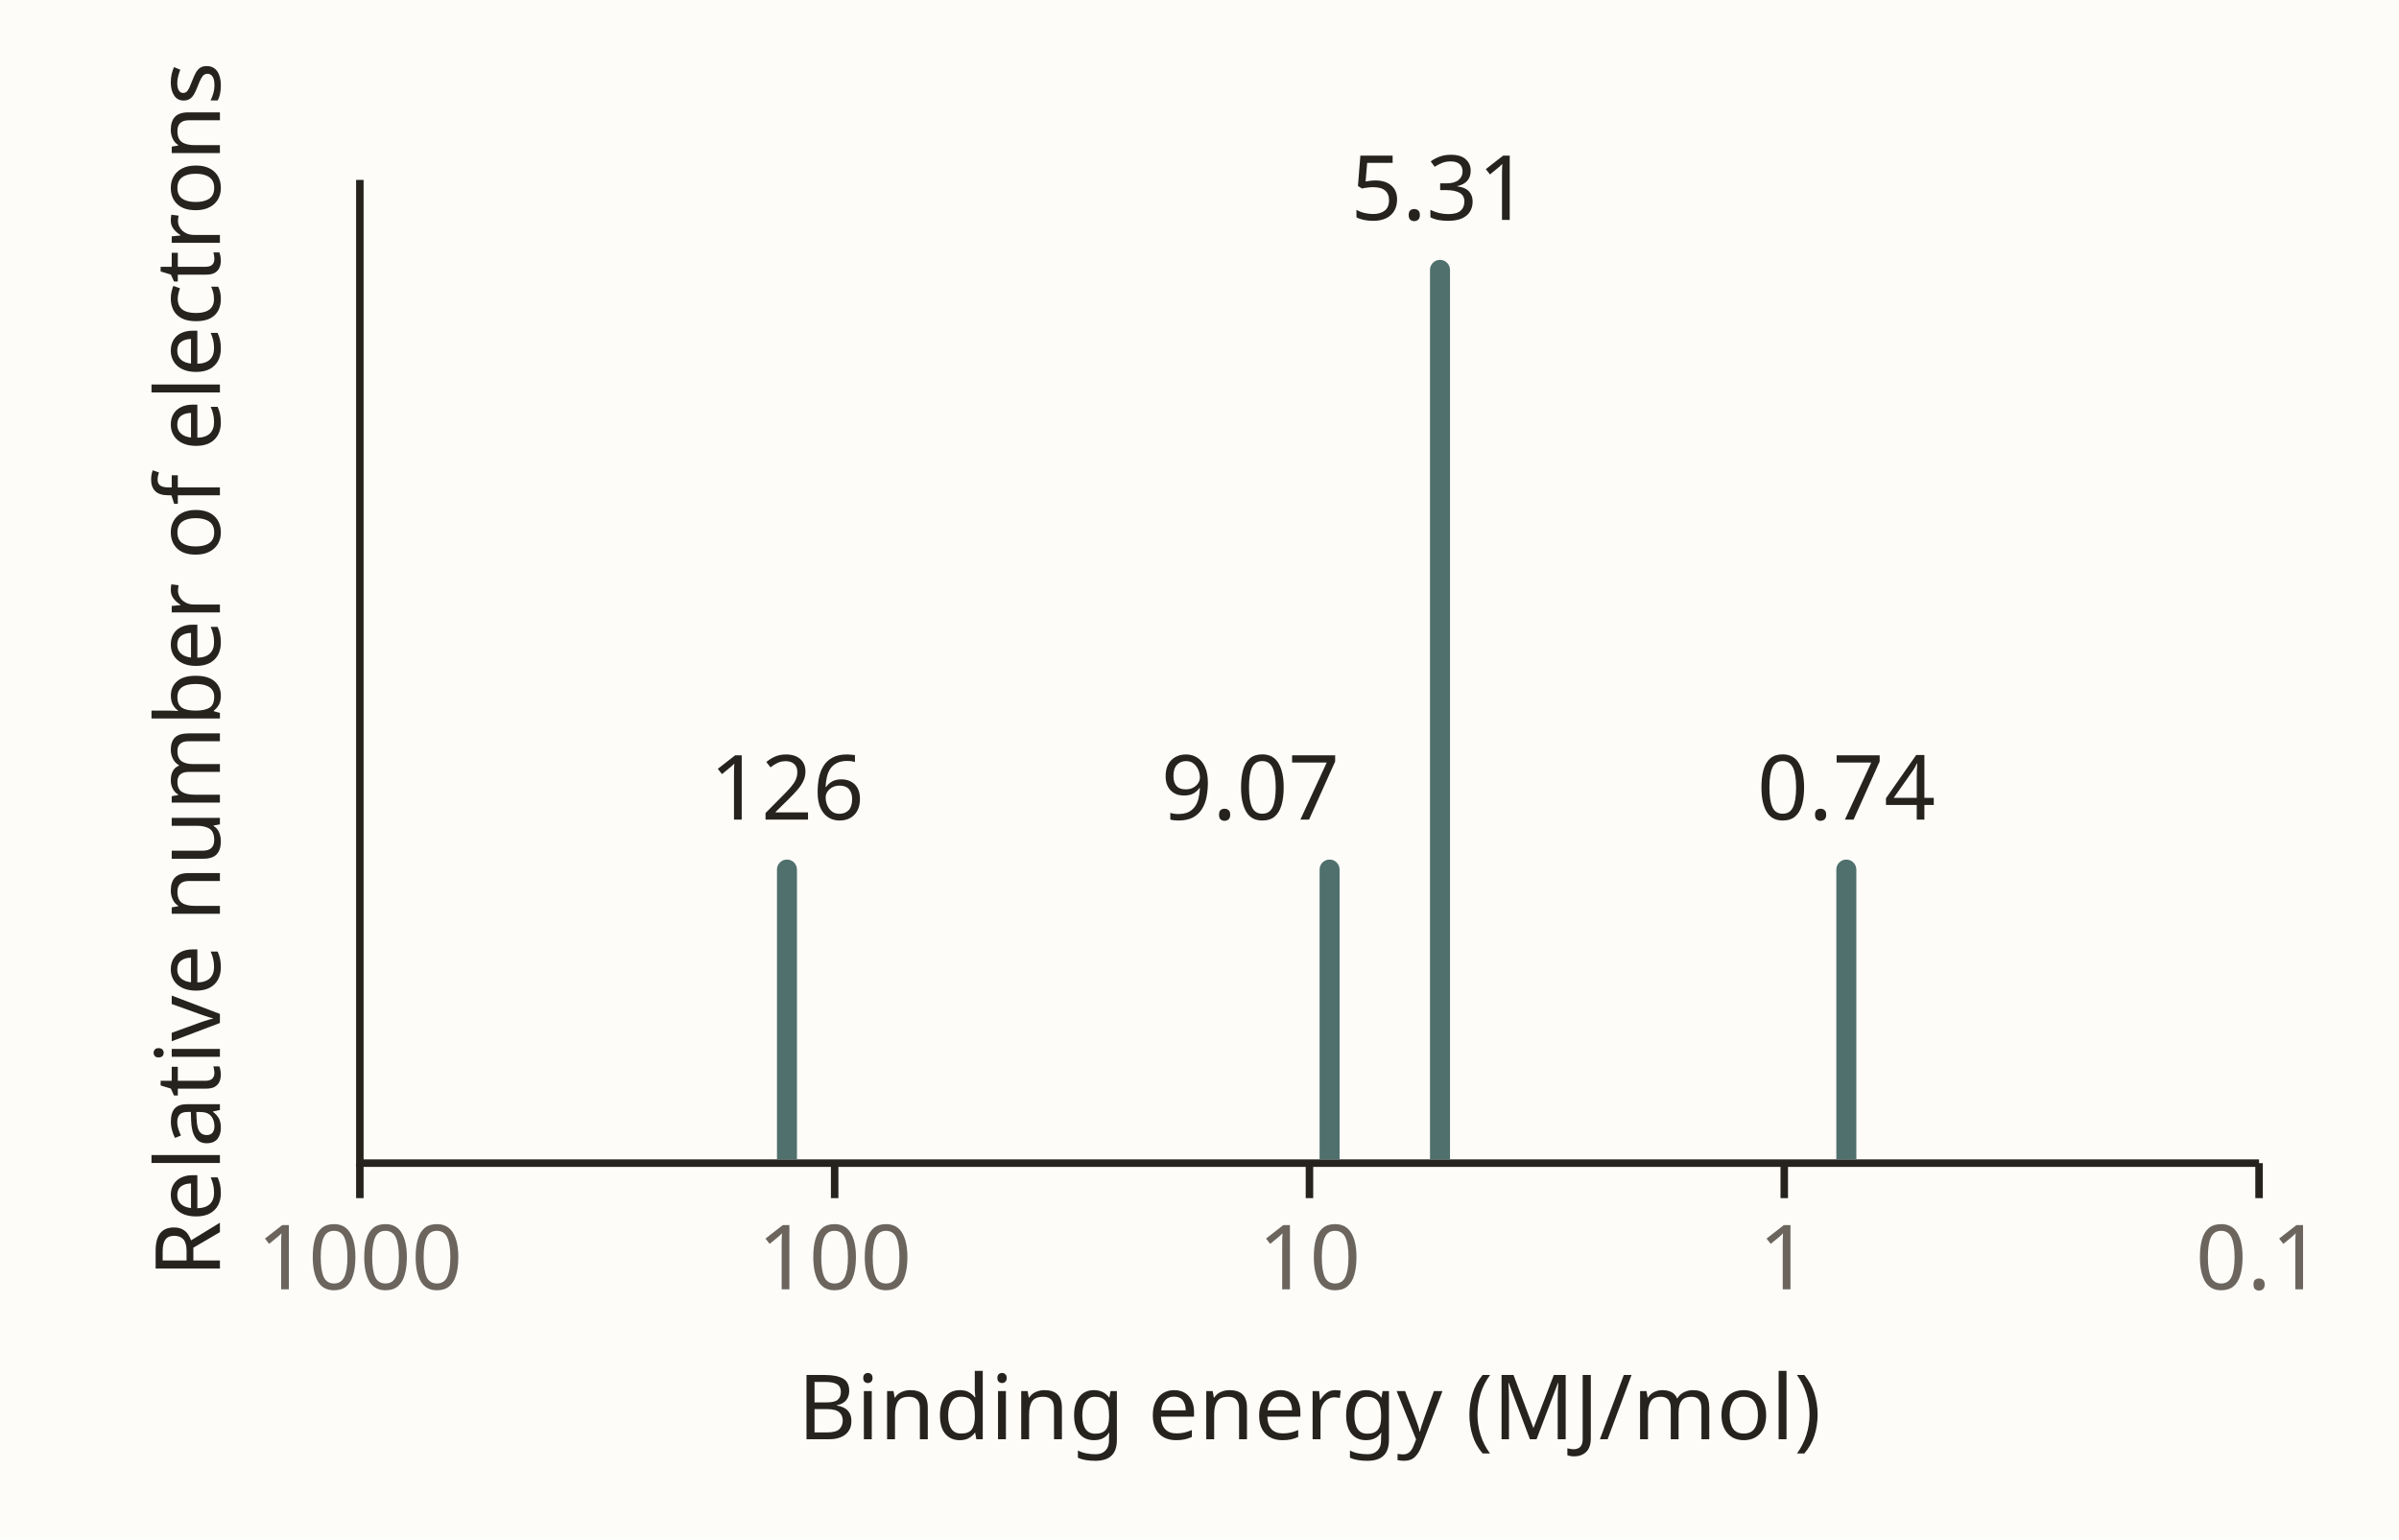
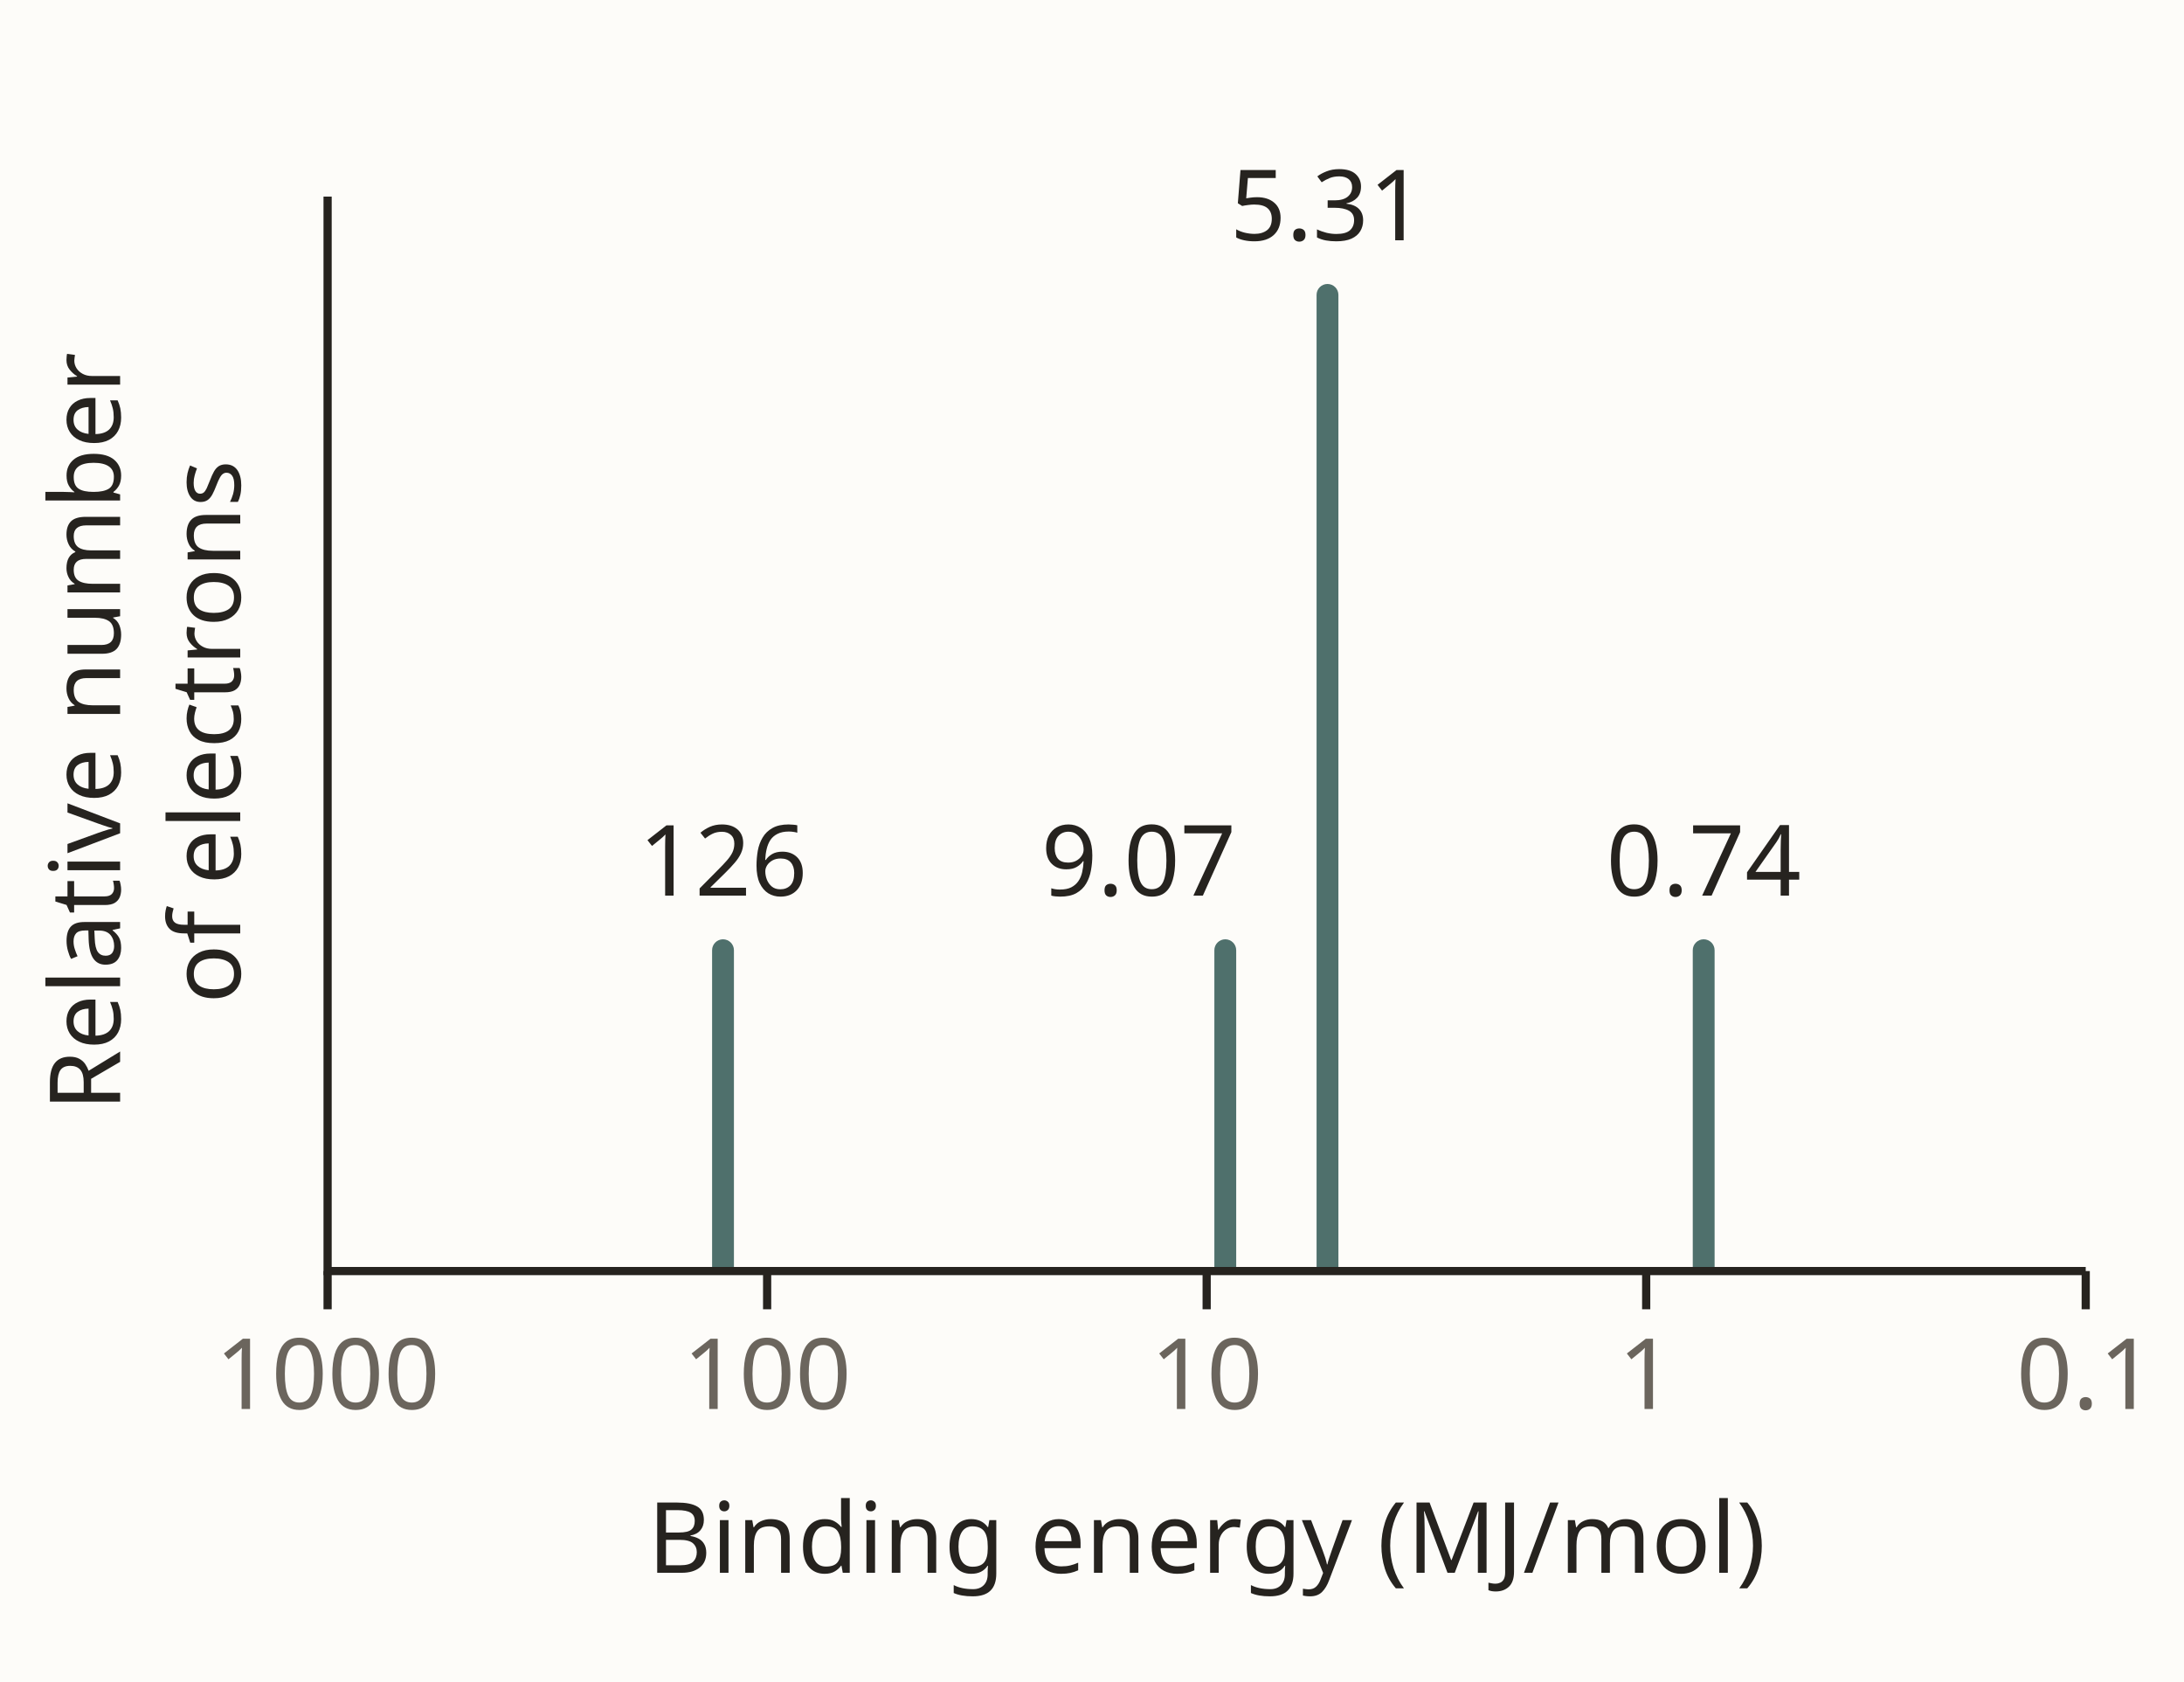
- <svg xmlns="http://www.w3.org/2000/svg" viewBox="0 0 480 308" font-family="system-ui, sans-serif" font-size="18">
-   <rect width="480" height="308" fill="#FDFCF9" />
-   <path d="M72 36V232.75H452" fill="none" stroke="#26231F" stroke-width="1.5" />
-   <path d="M72 232.75v7M167 232.75v7M262 232.75v7M357 232.75v7M452 232.75v7" fill="none" stroke="#26231F" stroke-width="1.5" />
-   <text x="72" y="258" text-anchor="middle" fill="#6B655D">1000</text>
-   <text x="167" y="258" text-anchor="middle" fill="#6B655D">100</text>
-   <text x="262" y="258" text-anchor="middle" fill="#6B655D">10</text>
-   <text x="357" y="258" text-anchor="middle" fill="#6B655D">1</text>
-   <text x="452" y="258" text-anchor="middle" fill="#6B655D">0.1</text>
-   <text x="262" y="288" text-anchor="middle" fill="#26231F">Binding energy (MJ/mol)</text>
-   <text x="44" y="134" text-anchor="middle" fill="#26231F" transform="rotate(-90 44 134)">Relative number of electrons</text>
-   <path d="M155.46 232V174A2 2 0 0 1 159.46 174V232Z" fill="#4F706C" />
-   <path d="M264.03 232V174A2 2 0 0 1 268.03 174V232Z" fill="#4F706C" />
-   <path d="M286.12 232V54A2 2 0 0 1 290.12 54V232Z" fill="#4F706C" />
-   <path d="M367.42 232V174A2 2 0 0 1 371.42 174V232Z" fill="#4F706C" />
-   <text x="157.46" y="164" text-anchor="middle" fill="#26231F">126</text>
-   <text x="268.03" y="164" text-anchor="end" fill="#26231F">9.07</text>
-   <text x="288.12" y="44" text-anchor="middle" fill="#26231F">5.31</text>
-   <text x="369.42" y="164" text-anchor="middle" fill="#26231F">0.74</text>
+ <svg xmlns="http://www.w3.org/2000/svg" viewBox="0 0 400 308" font-family="system-ui, sans-serif" font-size="18">
+   <rect width="400" height="308" fill="#FDFCF9" />
+   <path d="M60 36V232.75H382" fill="none" stroke="#26231F" stroke-width="1.5" />
+   <path d="M60 232.75v7M140.5 232.75v7M221 232.75v7M301.5 232.75v7M382 232.75v7" fill="none" stroke="#26231F" stroke-width="1.5" />
+   <text x="60" y="258" text-anchor="middle" fill="#6B655D">1000</text>
+   <text x="140.5" y="258" text-anchor="middle" fill="#6B655D">100</text>
+   <text x="221" y="258" text-anchor="middle" fill="#6B655D">10</text>
+   <text x="301.5" y="258" text-anchor="middle" fill="#6B655D">1</text>
+   <text x="382" y="258" text-anchor="middle" fill="#6B655D">0.1</text>
+   <text x="221" y="288" text-anchor="middle" fill="#26231F">Binding energy (MJ/mol)</text>
+   <text x="22" y="134" text-anchor="middle" fill="#26231F" transform="rotate(-90 22 134)">Relative number</text>
+   <text x="44" y="134" text-anchor="middle" fill="#26231F" transform="rotate(-90 44 134)">of electrons</text>
+   <path d="M130.42 232V174A2 2 0 0 1 134.42 174V232Z" fill="#4F706C" />
+   <path d="M222.41 232V174A2 2 0 0 1 226.41 174V232Z" fill="#4F706C" />
+   <path d="M241.13 232V54A2 2 0 0 1 245.13 54V232Z" fill="#4F706C" />
+   <path d="M310.03 232V174A2 2 0 0 1 314.03 174V232Z" fill="#4F706C" />
+   <text x="132.42" y="164" text-anchor="middle" fill="#26231F">126</text>
+   <text x="226.41" y="164" text-anchor="end" fill="#26231F">9.07</text>
+   <text x="243.13" y="44" text-anchor="middle" fill="#26231F">5.31</text>
+   <text x="312.03" y="164" text-anchor="middle" fill="#26231F">0.74</text>
</svg>
